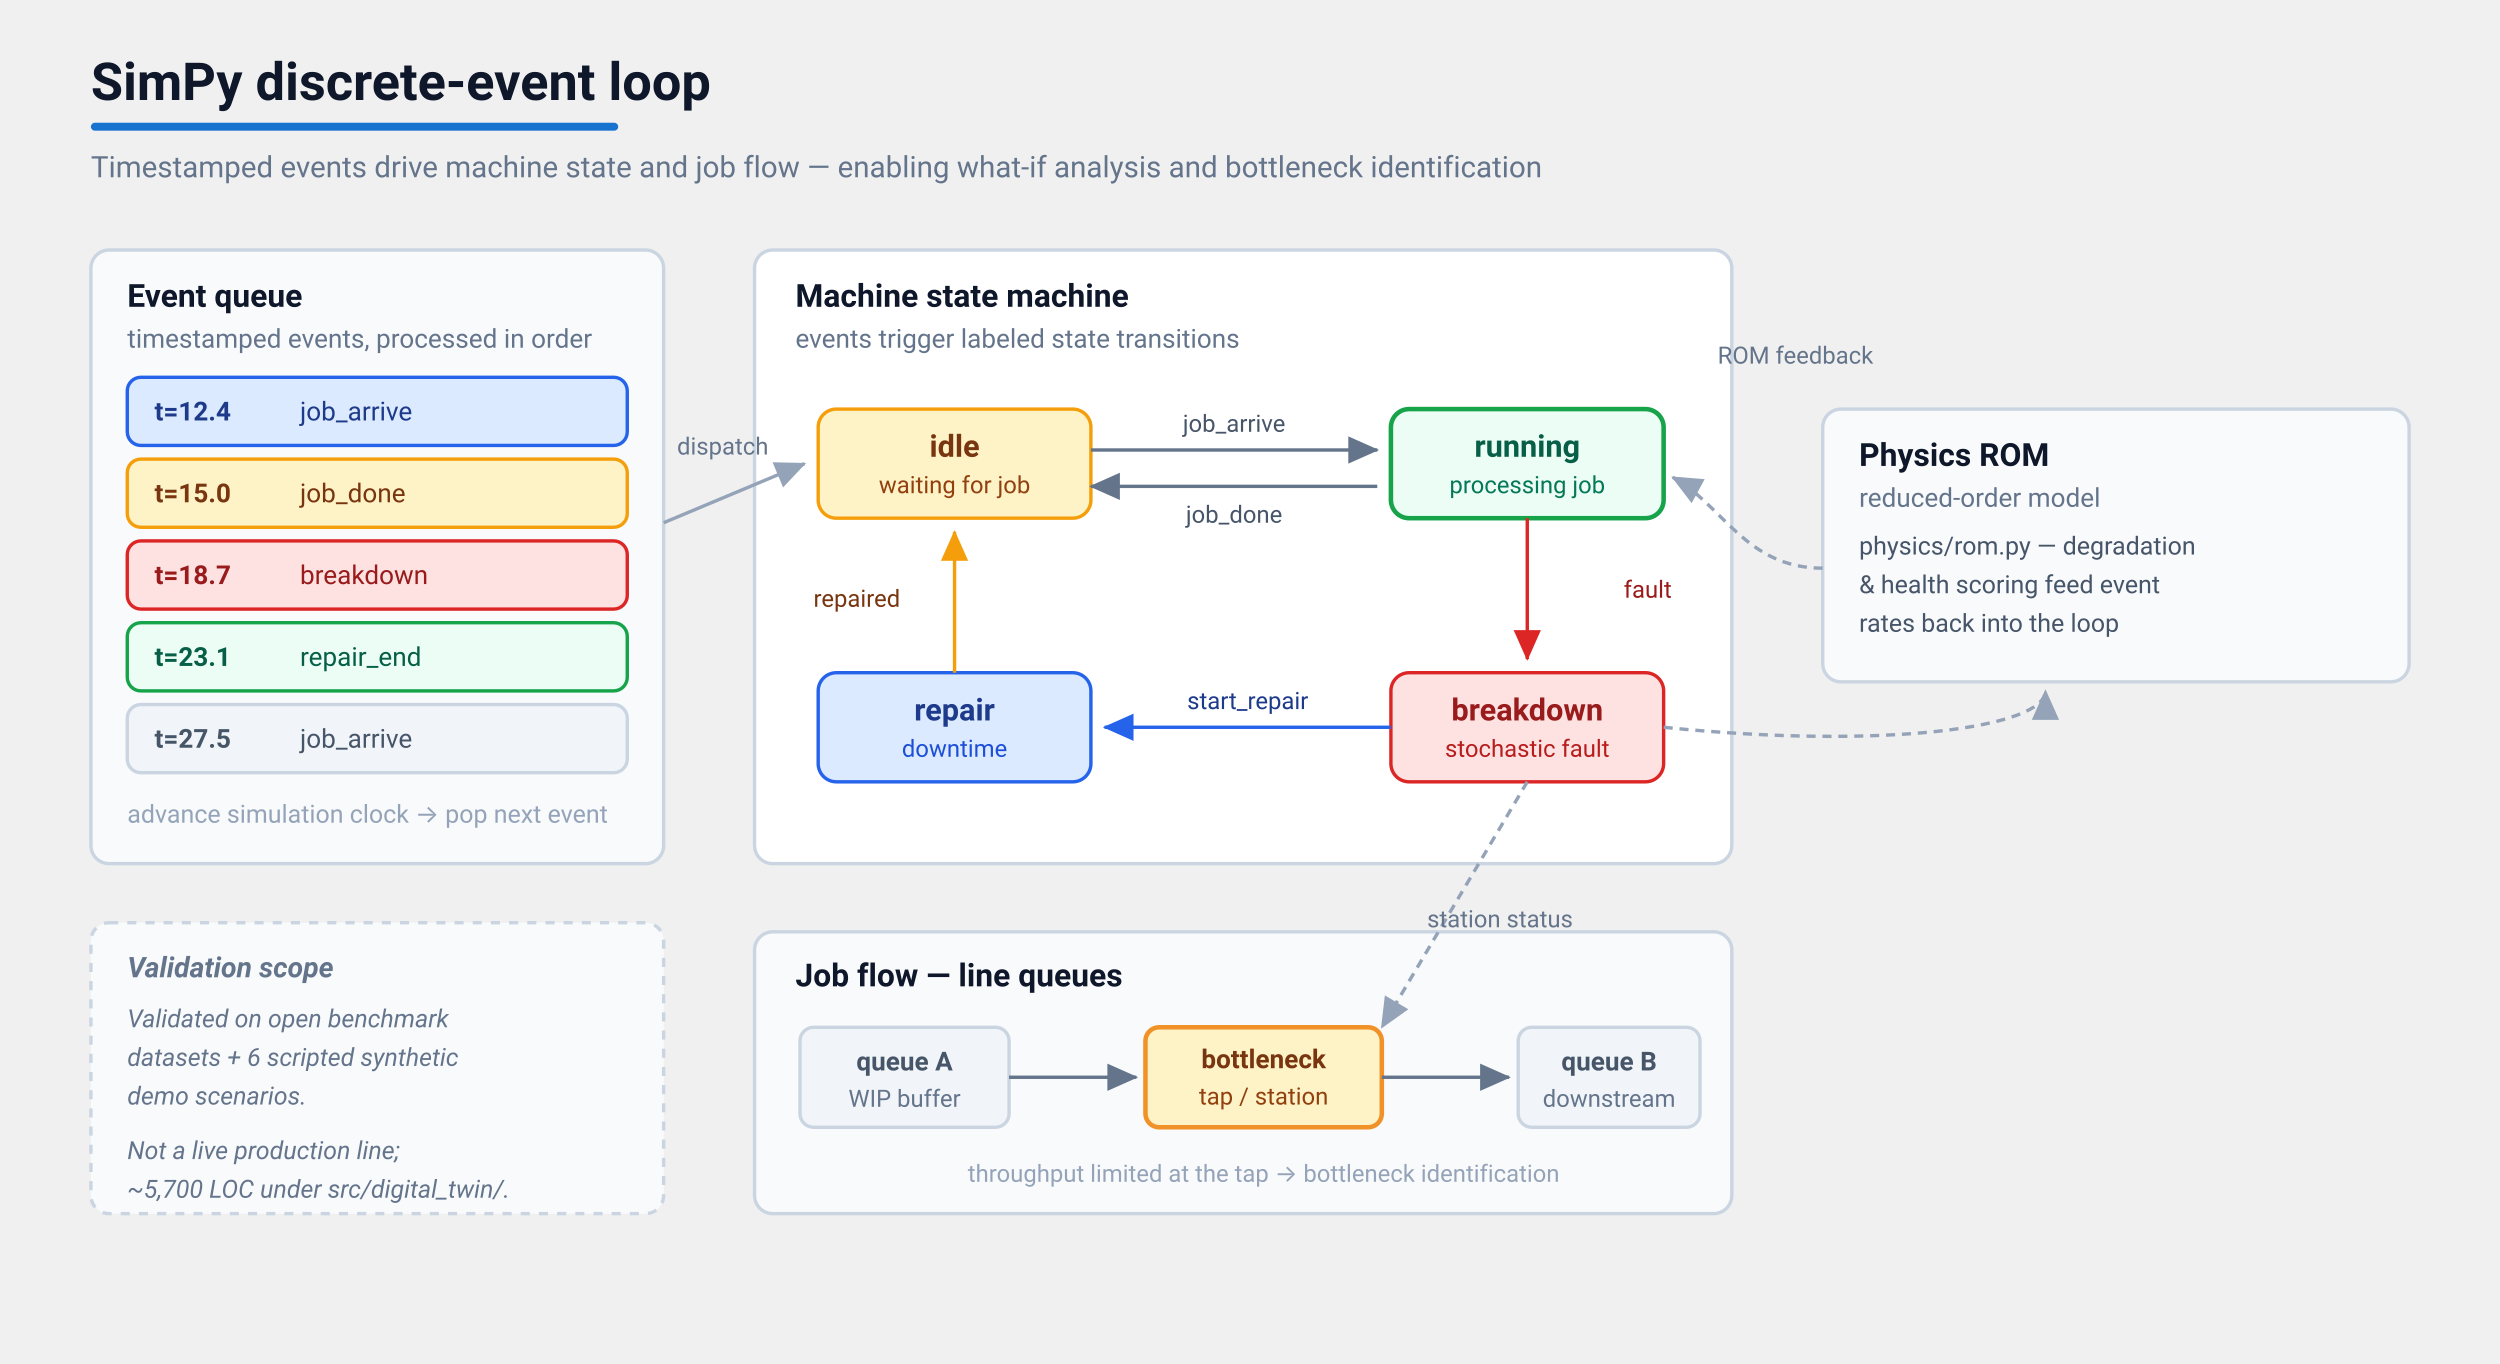
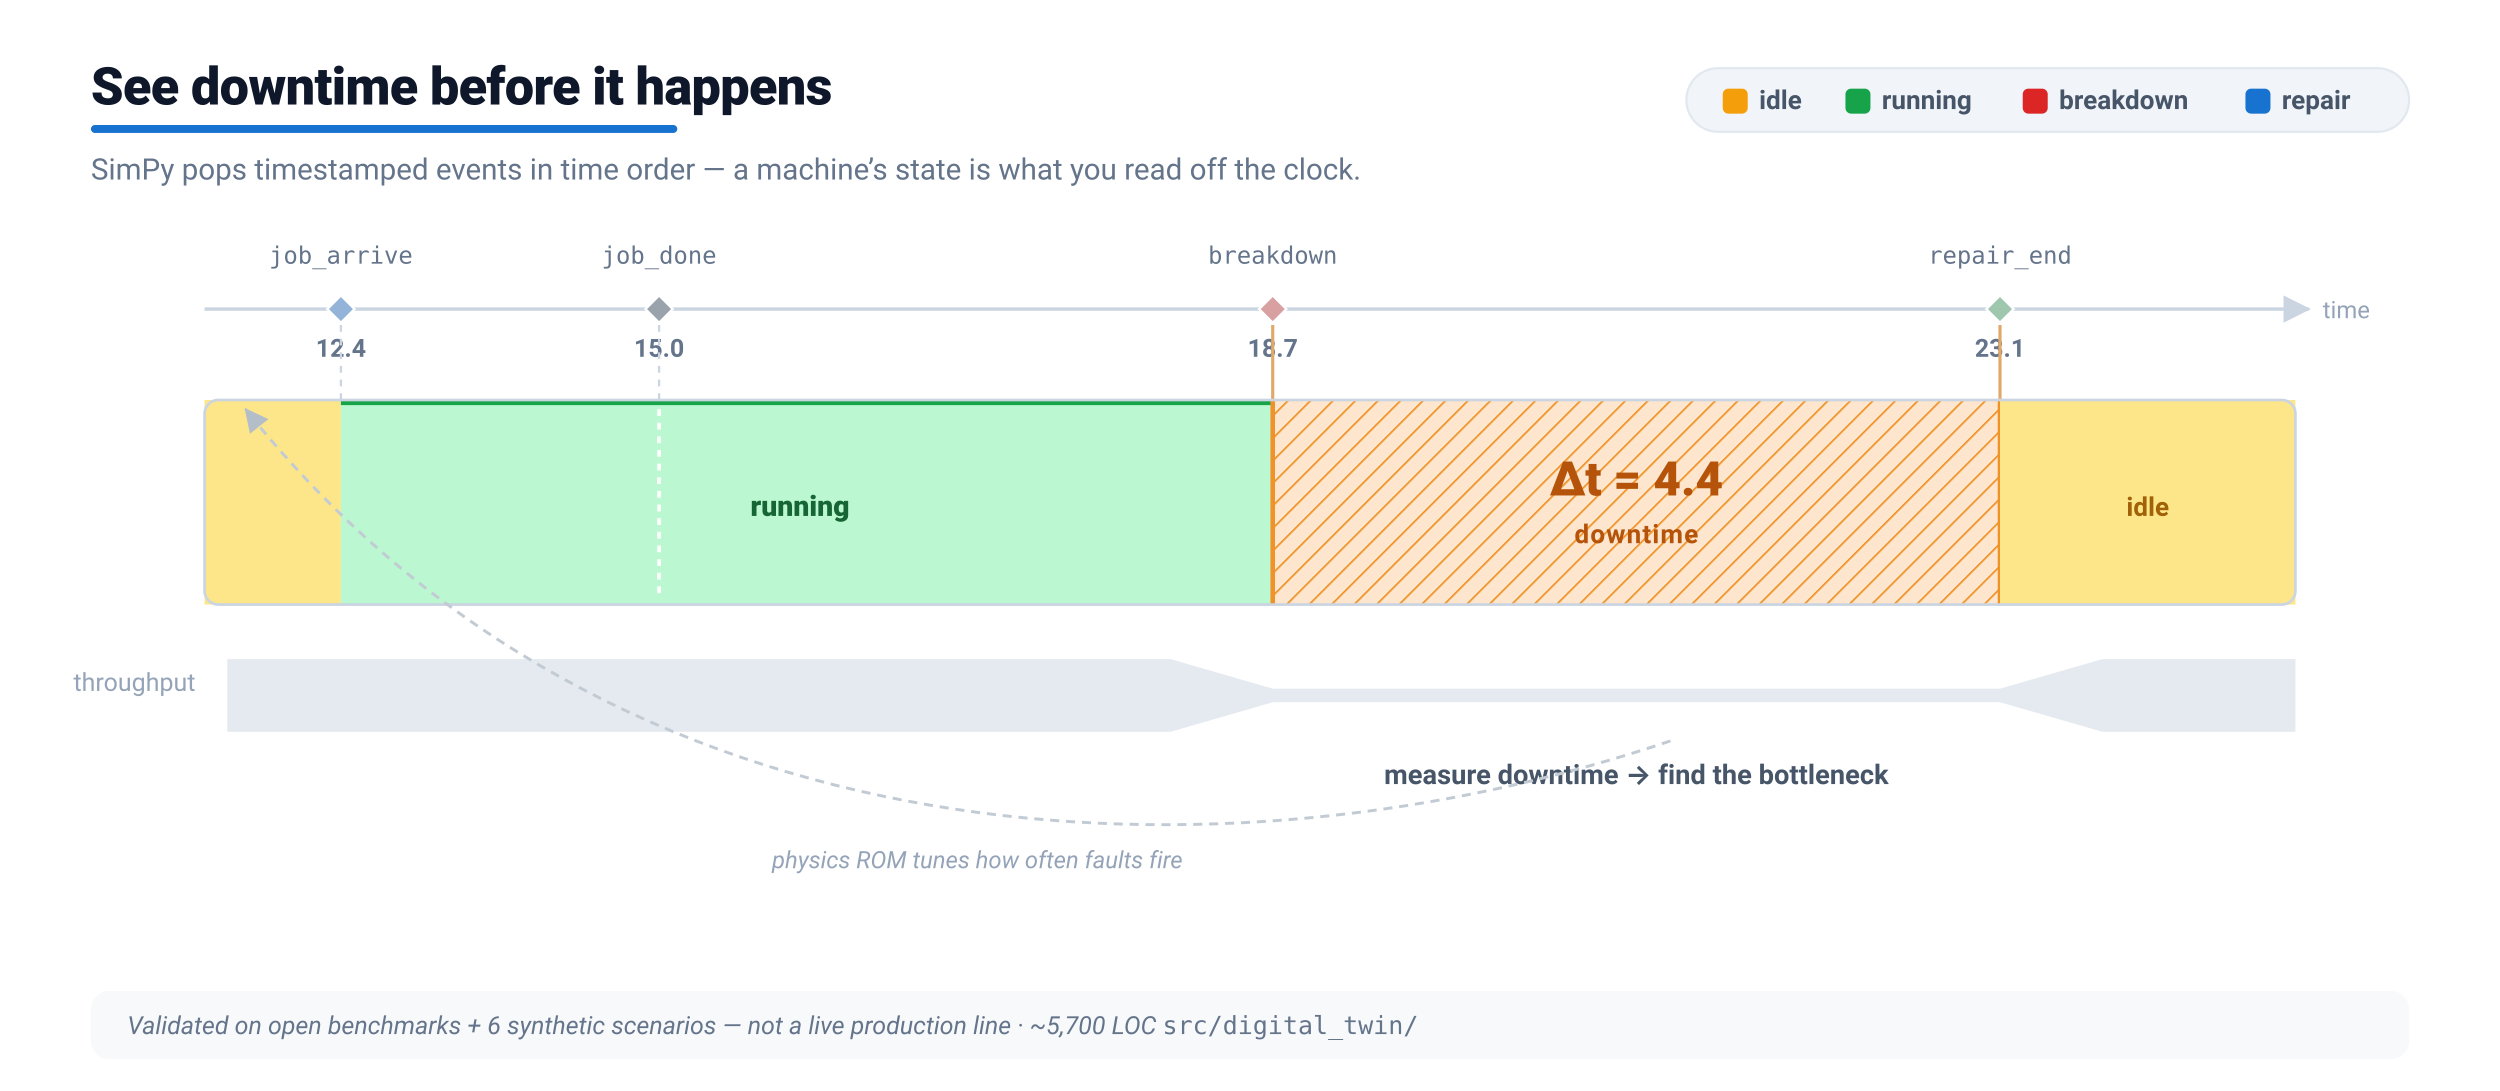
- <svg xmlns="http://www.w3.org/2000/svg" viewBox="0 0 1100 600" font-family="ui-sans-serif, system-ui, -apple-system, 'Segoe UI', Roboto, sans-serif">
+ <svg xmlns="http://www.w3.org/2000/svg" viewBox="0 0 1100 480" font-family="ui-sans-serif, system-ui, -apple-system, 'Segoe UI', Roboto, sans-serif">
  <defs>
-     <marker id="ah" markerWidth="10" markerHeight="8" refX="8.5" refY="4" orient="auto">
-       <path d="M0,0 L9,4 L0,8 Z" fill="#64748b" />
+     <marker id="dt-ahm" markerWidth="9" markerHeight="8" refX="7.5" refY="4" orient="auto">
+       <path d="M0,0 L8,4 L0,8 Z" fill="#b4bec9" />
    </marker>
-     <marker id="ah-blue" markerWidth="10" markerHeight="8" refX="8.5" refY="4" orient="auto">
-       <path d="M0,0 L9,4 L0,8 Z" fill="#2563eb" />
+     <marker id="dt-ahl" markerWidth="9" markerHeight="8" refX="7.5" refY="4" orient="auto">
+       <path d="M0,0 L8,4 L0,8 Z" fill="#cbd5e1" />
    </marker>
-     <marker id="ah-amber" markerWidth="10" markerHeight="8" refX="8.5" refY="4" orient="auto">
-       <path d="M0,0 L9,4 L0,8 Z" fill="#f59e0b" />
-     </marker>
-     <marker id="ah-red" markerWidth="10" markerHeight="8" refX="8.5" refY="4" orient="auto">
-       <path d="M0,0 L9,4 L0,8 Z" fill="#dc2626" />
-     </marker>
-     <marker id="ah-mute" markerWidth="10" markerHeight="8" refX="8.5" refY="4" orient="auto">
-       <path d="M0,0 L9,4 L0,8 Z" fill="#94a3b8" />
-     </marker>
+     <pattern id="dt-hatch" width="7" height="7" patternUnits="userSpaceOnUse" patternTransform="rotate(45)">
+       <rect width="7" height="7" fill="#fde6cd" />
+       <line x1="0" y1="0" x2="0" y2="7" stroke="#f09228" stroke-width="1.5" />
+     </pattern>
  </defs>
-   <text x="40" y="44" font-size="23" font-weight="700" fill="#0f172a">SimPy discrete-event loop</text>
-   <rect x="40" y="54" width="232" height="3.5" rx="1.75" fill="#1772d0" />
-   <text x="40" y="78" font-size="13" fill="#64748b">Timestamped events drive machine state and job flow — enabling what-if analysis and bottleneck identification</text>
-   <rect x="40" y="110" width="252" height="270" rx="8" fill="#f8fafc" stroke="#cbd5e1" stroke-width="1.5" />
-   <text x="56" y="135" font-size="14" font-weight="700" fill="#0f172a">Event queue</text>
-   <text x="56" y="153" font-size="11.5" fill="#64748b">timestamped events, processed in order</text>
-   <g font-size="11.5">
-     <rect x="56" y="166" width="220" height="30" rx="6" fill="#dbeafe" stroke="#2563eb" stroke-width="1.5" />
-     <text x="68" y="185" font-weight="700" fill="#1e3a8a">t=12.4</text>
-     <text x="132" y="185" fill="#1e3a8a">job_arrive</text>
-     <rect x="56" y="202" width="220" height="30" rx="6" fill="#fef3c7" stroke="#f59e0b" stroke-width="1.5" />
-     <text x="68" y="221" font-weight="700" fill="#78350f">t=15.0</text>
-     <text x="132" y="221" fill="#78350f">job_done</text>
-     <rect x="56" y="238" width="220" height="30" rx="6" fill="#fee2e2" stroke="#dc2626" stroke-width="1.5" />
-     <text x="68" y="257" font-weight="700" fill="#991b1b">t=18.7</text>
-     <text x="132" y="257" fill="#991b1b">breakdown</text>
-     <rect x="56" y="274" width="220" height="30" rx="6" fill="#ecfdf5" stroke="#16a34a" stroke-width="1.5" />
-     <text x="68" y="293" font-weight="700" fill="#065f46">t=23.1</text>
-     <text x="132" y="293" fill="#065f46">repair_end</text>
-     <rect x="56" y="310" width="220" height="30" rx="6" fill="#f1f5f9" stroke="#cbd5e1" stroke-width="1.5" />
-     <text x="68" y="329" font-weight="700" fill="#475569">t=27.5</text>
-     <text x="132" y="329" fill="#475569">job_arrive</text>
+   <rect x="0" y="0" width="1100" height="480" fill="#ffffff" />
+   <text x="40" y="46" font-size="23" font-weight="800" fill="#0f172a" letter-spacing="-.3">See downtime before it happens</text>
+   <rect x="40" y="55" width="258" height="3.5" rx="1.75" fill="#1772d0" />
+   <text x="40" y="79" font-size="13" fill="#64748b">SimPy pops timestamped events in time order — a machine’s state is what you read off the clock.</text>
+   <rect x="742" y="30" width="318" height="28" rx="14" fill="#f1f5f9" stroke="#e2e8f0" />
+   <rect x="758" y="39" width="11" height="11" rx="2.5" fill="#f59e0b" />
+   <text x="774" y="48" font-size="11.5" font-weight="700" fill="#475569">idle</text>
+   <rect x="812" y="39" width="11" height="11" rx="2.5" fill="#16a34a" />
+   <text x="828" y="48" font-size="11.5" font-weight="700" fill="#475569">running</text>
+   <rect x="890" y="39" width="11" height="11" rx="2.5" fill="#dc2626" />
+   <text x="906" y="48" font-size="11.5" font-weight="700" fill="#475569">breakdown</text>
+   <rect x="988" y="39" width="11" height="11" rx="2.5" fill="#1772d0" />
+   <text x="1004" y="48" font-size="11.5" font-weight="700" fill="#475569">repair</text>
+   <g font-family="ui-monospace, Menlo, Consolas, monospace" font-size="10.5" fill="#64748b" text-anchor="middle">
+     <text x="150" y="116">job_arrive</text>
+     <text x="290" y="116">job_done</text>
+     <text x="560" y="116">breakdown</text>
+     <text x="880" y="116">repair_end</text>
  </g>
-   <text x="56" y="362" font-size="11" fill="#94a3b8">advance simulation clock → pop next event</text>
-   <rect x="332" y="110" width="430" height="270" rx="8" fill="#ffffff" stroke="#cbd5e1" stroke-width="1.5" />
-   <text x="350" y="135" font-size="14" font-weight="700" fill="#0f172a">Machine state machine</text>
-   <text x="350" y="153" font-size="11.5" fill="#64748b">events trigger labeled state transitions</text>
-   <rect x="360" y="180" width="120" height="48" rx="8" fill="#fef3c7" stroke="#f59e0b" stroke-width="1.5" />
-   <text x="420" y="201" font-size="13.5" font-weight="700" fill="#78350f" text-anchor="middle">idle</text>
-   <text x="420" y="217" font-size="10.5" fill="#92400e" text-anchor="middle">waiting for job</text>
-   <rect x="612" y="180" width="120" height="48" rx="8" fill="#ecfdf5" stroke="#16a34a" stroke-width="2" />
-   <text x="672" y="201" font-size="13.5" font-weight="700" fill="#065f46" text-anchor="middle">running</text>
-   <text x="672" y="217" font-size="10.5" fill="#047857" text-anchor="middle">processing job</text>
-   <rect x="612" y="296" width="120" height="48" rx="8" fill="#fee2e2" stroke="#dc2626" stroke-width="1.5" />
-   <text x="672" y="317" font-size="13.5" font-weight="700" fill="#991b1b" text-anchor="middle">breakdown</text>
-   <text x="672" y="333" font-size="10.5" fill="#b91c1c" text-anchor="middle">stochastic fault</text>
-   <rect x="360" y="296" width="120" height="48" rx="8" fill="#dbeafe" stroke="#2563eb" stroke-width="1.5" />
-   <text x="420" y="317" font-size="13.5" font-weight="700" fill="#1e3a8a" text-anchor="middle">repair</text>
-   <text x="420" y="333" font-size="10.5" fill="#1d4ed8" text-anchor="middle">downtime</text>
-   <line x1="480" y1="198" x2="606" y2="198" stroke="#64748b" stroke-width="1.5" marker-end="url(#ah)" />
-   <text x="543" y="190" font-size="10.5" fill="#475569" text-anchor="middle">job_arrive</text>
-   <line x1="606" y1="214" x2="480" y2="214" stroke="#64748b" stroke-width="1.5" marker-end="url(#ah)" />
-   <text x="543" y="230" font-size="10.5" fill="#475569" text-anchor="middle">job_done</text>
-   <line x1="672" y1="228" x2="672" y2="290" stroke="#dc2626" stroke-width="1.5" marker-end="url(#ah-red)" />
-   <text x="725" y="263" font-size="10.5" fill="#991b1b" text-anchor="middle">fault</text>
-   <line x1="612" y1="320" x2="486" y2="320" stroke="#2563eb" stroke-width="1.5" marker-end="url(#ah-blue)" />
-   <text x="549" y="312" font-size="10.5" fill="#1e3a8a" text-anchor="middle">start_repair</text>
-   <line x1="420" y1="296" x2="420" y2="234" stroke="#f59e0b" stroke-width="1.5" marker-end="url(#ah-amber)" />
-   <text x="377" y="267" font-size="10.5" fill="#78350f" text-anchor="middle">repaired</text>
-   <rect x="332" y="410" width="430" height="124" rx="8" fill="#f8fafc" stroke="#cbd5e1" stroke-width="1.5" />
-   <text x="350" y="434" font-size="14" font-weight="700" fill="#0f172a">Job flow — line queues</text>
-   <rect x="352" y="452" width="92" height="44" rx="6" fill="#f1f5f9" stroke="#cbd5e1" stroke-width="1.5" />
-   <text x="398" y="471" font-size="11.5" font-weight="700" fill="#475569" text-anchor="middle">queue A</text>
-   <text x="398" y="487" font-size="10.5" fill="#64748b" text-anchor="middle">WIP buffer</text>
-   <rect x="504" y="452" width="104" height="44" rx="6" fill="#fef3c7" stroke="#f09228" stroke-width="2" />
-   <text x="556" y="470" font-size="11.5" font-weight="700" fill="#78350f" text-anchor="middle">bottleneck</text>
-   <text x="556" y="486" font-size="10.5" fill="#92400e" text-anchor="middle">tap / station</text>
-   <rect x="668" y="452" width="80" height="44" rx="6" fill="#f1f5f9" stroke="#cbd5e1" stroke-width="1.5" />
-   <text x="708" y="471" font-size="11.5" font-weight="700" fill="#475569" text-anchor="middle">queue B</text>
-   <text x="708" y="487" font-size="10.5" fill="#64748b" text-anchor="middle">downstream</text>
-   <line x1="444" y1="474" x2="500" y2="474" stroke="#64748b" stroke-width="1.5" marker-end="url(#ah)" />
-   <line x1="608" y1="474" x2="664" y2="474" stroke="#64748b" stroke-width="1.5" marker-end="url(#ah)" />
-   <text x="556" y="520" font-size="10.5" fill="#94a3b8" text-anchor="middle">throughput limited at the tap → bottleneck identification</text>
-   <line x1="292" y1="230" x2="354" y2="204" stroke="#94a3b8" stroke-width="1.5" marker-end="url(#ah-mute)" />
-   <text x="318" y="200" font-size="10.5" fill="#64748b" text-anchor="middle">dispatch</text>
-   <line x1="672" y1="344" x2="608" y2="452" stroke="#94a3b8" stroke-width="1.5" stroke-dasharray="4 3" marker-end="url(#ah-mute)" />
-   <text x="660" y="408" font-size="10.5" fill="#64748b" text-anchor="middle">station status</text>
-   <rect x="802" y="180" width="258" height="120" rx="8" fill="#f8fafc" stroke="#cbd5e1" stroke-width="1.5" />
-   <text x="818" y="205" font-size="14" font-weight="700" fill="#0f172a">Physics ROM</text>
-   <text x="818" y="223" font-size="11.5" fill="#64748b">reduced-order model</text>
-   <text x="818" y="244" font-size="11" fill="#475569">physics/rom.py — degradation</text>
-   <text x="818" y="261" font-size="11" fill="#475569">&amp; health scoring feed event</text>
-   <text x="818" y="278" font-size="11" fill="#475569">rates back into the loop</text>
-   <path d="M 802 250 C 768 250, 758 222, 736 210" fill="none" stroke="#94a3b8" stroke-width="1.5" stroke-dasharray="4 3" marker-end="url(#ah-mute)" />
-   <text x="790" y="160" font-size="10.5" fill="#64748b" text-anchor="middle">ROM feedback</text>
-   <path d="M 732 320 C 830 330, 900 320, 900 304" fill="none" stroke="#94a3b8" stroke-width="1.5" stroke-dasharray="4 3" marker-end="url(#ah-mute)" />
-   <rect x="40" y="406" width="252" height="128" rx="8" fill="#f8fafc" stroke="#cbd5e1" stroke-width="1.5" stroke-dasharray="4 4" />
-   <text x="56" y="430" font-size="12.5" font-weight="700" font-style="italic" fill="#64748b">Validation scope</text>
-   <text x="56" y="452" font-size="11" font-style="italic" fill="#64748b">Validated on open benchmark</text>
-   <text x="56" y="469" font-size="11" font-style="italic" fill="#64748b">datasets + 6 scripted synthetic</text>
-   <text x="56" y="486" font-size="11" font-style="italic" fill="#64748b">demo scenarios.</text>
-   <text x="56" y="510" font-size="11" font-style="italic" fill="#64748b">Not a live production line;</text>
-   <text x="56" y="527" font-size="11" font-style="italic" fill="#64748b">~5,700 LOC under src/digital_twin/.</text>
+   <line x1="90" y1="136" x2="1016" y2="136" stroke="#cbd5e1" stroke-width="1.5" marker-end="url(#dt-ahl)" />
+   <text x="1022" y="140" font-size="10.5" fill="#94a3b8">time</text>
+   <polygon points="150,130 156,136 150,142 144,136" fill="#93b4d8" stroke="#ffffff" />
+   <polygon points="290,130 296,136 290,142 284,136" fill="#9aa3ab" stroke="#ffffff" />
+   <polygon points="560,130 566,136 560,142 554,136" fill="#d8a0a0" stroke="#ffffff" />
+   <polygon points="880,130 886,136 880,142 874,136" fill="#9ec7ad" stroke="#ffffff" />
+   <g font-size="11" fill="#64748b" text-anchor="middle" font-weight="700">
+     <text x="150" y="157">12.4</text>
+     <text x="290" y="157">15.0</text>
+     <text x="560" y="157">18.7</text>
+     <text x="880" y="157">23.1</text>
+   </g>
+   <line x1="150" y1="143" x2="150" y2="176" stroke="#cbd5e1" stroke-width="1" stroke-dasharray="3 3" />
+   <line x1="290" y1="143" x2="290" y2="176" stroke="#cbd5e1" stroke-width="1" stroke-dasharray="3 3" />
+   <line x1="560" y1="143" x2="560" y2="176" stroke="#e0a96a" stroke-width="1.4" />
+   <line x1="880" y1="143" x2="880" y2="176" stroke="#e0a96a" stroke-width="1.4" />
+   <rect x="90" y="176" width="60" height="90" fill="#fde68a" />
+   <rect x="150" y="176" width="410" height="90" fill="#bbf7d0" />
+   <line x1="150" y1="177" x2="560" y2="177" stroke="#16a34a" stroke-width="2.5" />
+   <line x1="290" y1="180" x2="290" y2="262" stroke="#ffffff" stroke-width="1.6" stroke-dasharray="3 3" />
+   <rect x="560" y="176" width="320" height="90" fill="url(#dt-hatch)" />
+   <line x1="560" y1="176" x2="560" y2="266" stroke="#f09228" stroke-width="2" />
+   <line x1="880" y1="176" x2="880" y2="266" stroke="#f09228" stroke-width="2" />
+   <rect x="880" y="176" width="130" height="90" fill="#fde68a" />
+   <rect x="90" y="176" width="920" height="90" rx="6" fill="none" stroke="#cbd5e1" stroke-width="1.2" />
+   <text x="352" y="227" font-size="12.5" font-weight="800" fill="#166534" text-anchor="middle">running</text>
+   <text x="945" y="227" font-size="11.5" font-weight="700" fill="#a16207" text-anchor="middle">idle</text>
+   <text x="720" y="218" font-size="21" font-weight="800" fill="#b45309" text-anchor="middle">Δt = 4.4</text>
+   <text x="720" y="239" font-size="11.5" font-weight="700" fill="#b45309" text-anchor="middle" letter-spacing=".5">downtime</text>
+   <text x="86" y="304" font-size="11" fill="#94a3b8" text-anchor="end">throughput</text>
+   <path d="M 100 290 L 515 290 L 560 303 L 880 303 L 925 290 L 1010 290 L 1010 322 L 925 322 L 880 309 L 560 309 L 515 322 L 100 322 Z" fill="#cbd5e1" opacity="0.5" />
+   <text x="720" y="345" font-size="12" font-weight="700" fill="#475569" text-anchor="middle">measure downtime → find the bottleneck</text>
+   <path d="M 735 326 C 540 392, 270 384, 108 180" fill="none" stroke="#c2cbd4" stroke-width="1.3" stroke-dasharray="4 3" marker-end="url(#dt-ahm)" />
+   <text x="430" y="382" font-size="10.5" font-style="italic" fill="#94a3b8" text-anchor="middle">physics ROM tunes how often faults fire</text>
+   <rect x="40" y="436" width="1020" height="30" rx="8" fill="#f8f9fa" />
+   <text x="56" y="455" font-size="11" font-style="italic" fill="#64748b">Validated on open benchmarks + 6 synthetic scenarios — not a live production line · ~5,700 LOC <tspan font-family="ui-monospace, Menlo, Consolas, monospace" font-style="normal">src/digital_twin/</tspan>
+   </text>
</svg>
